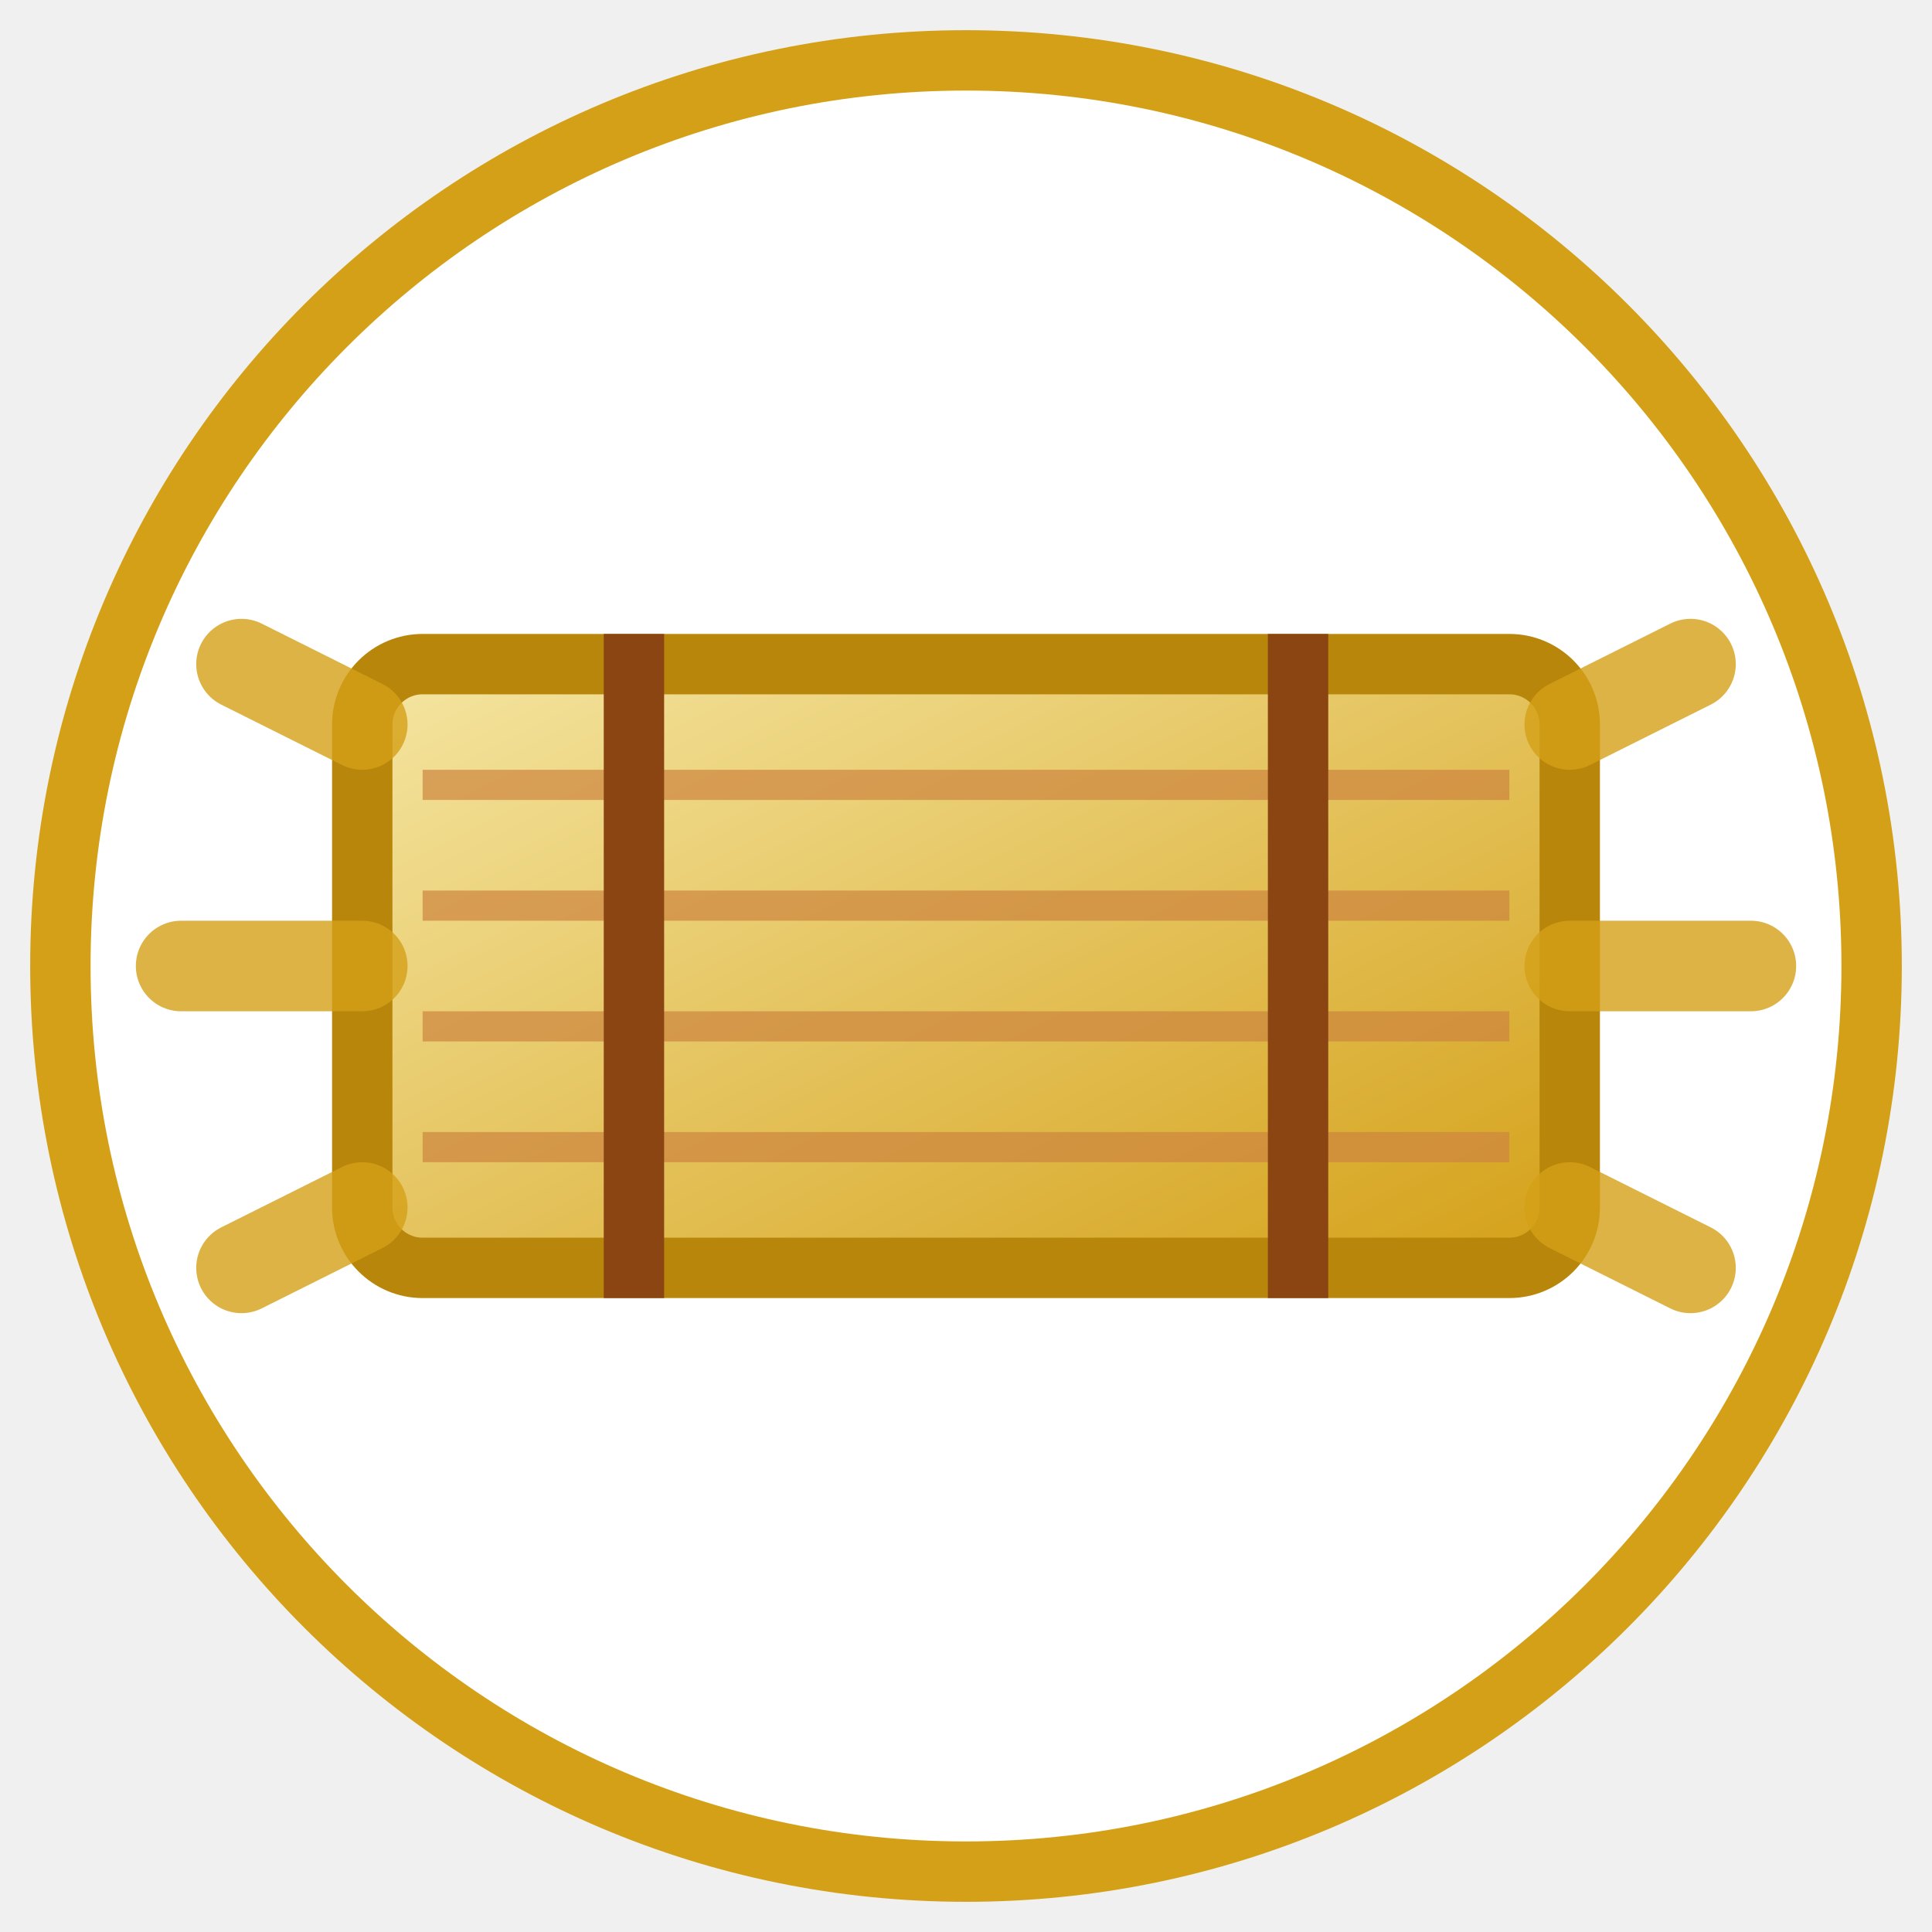
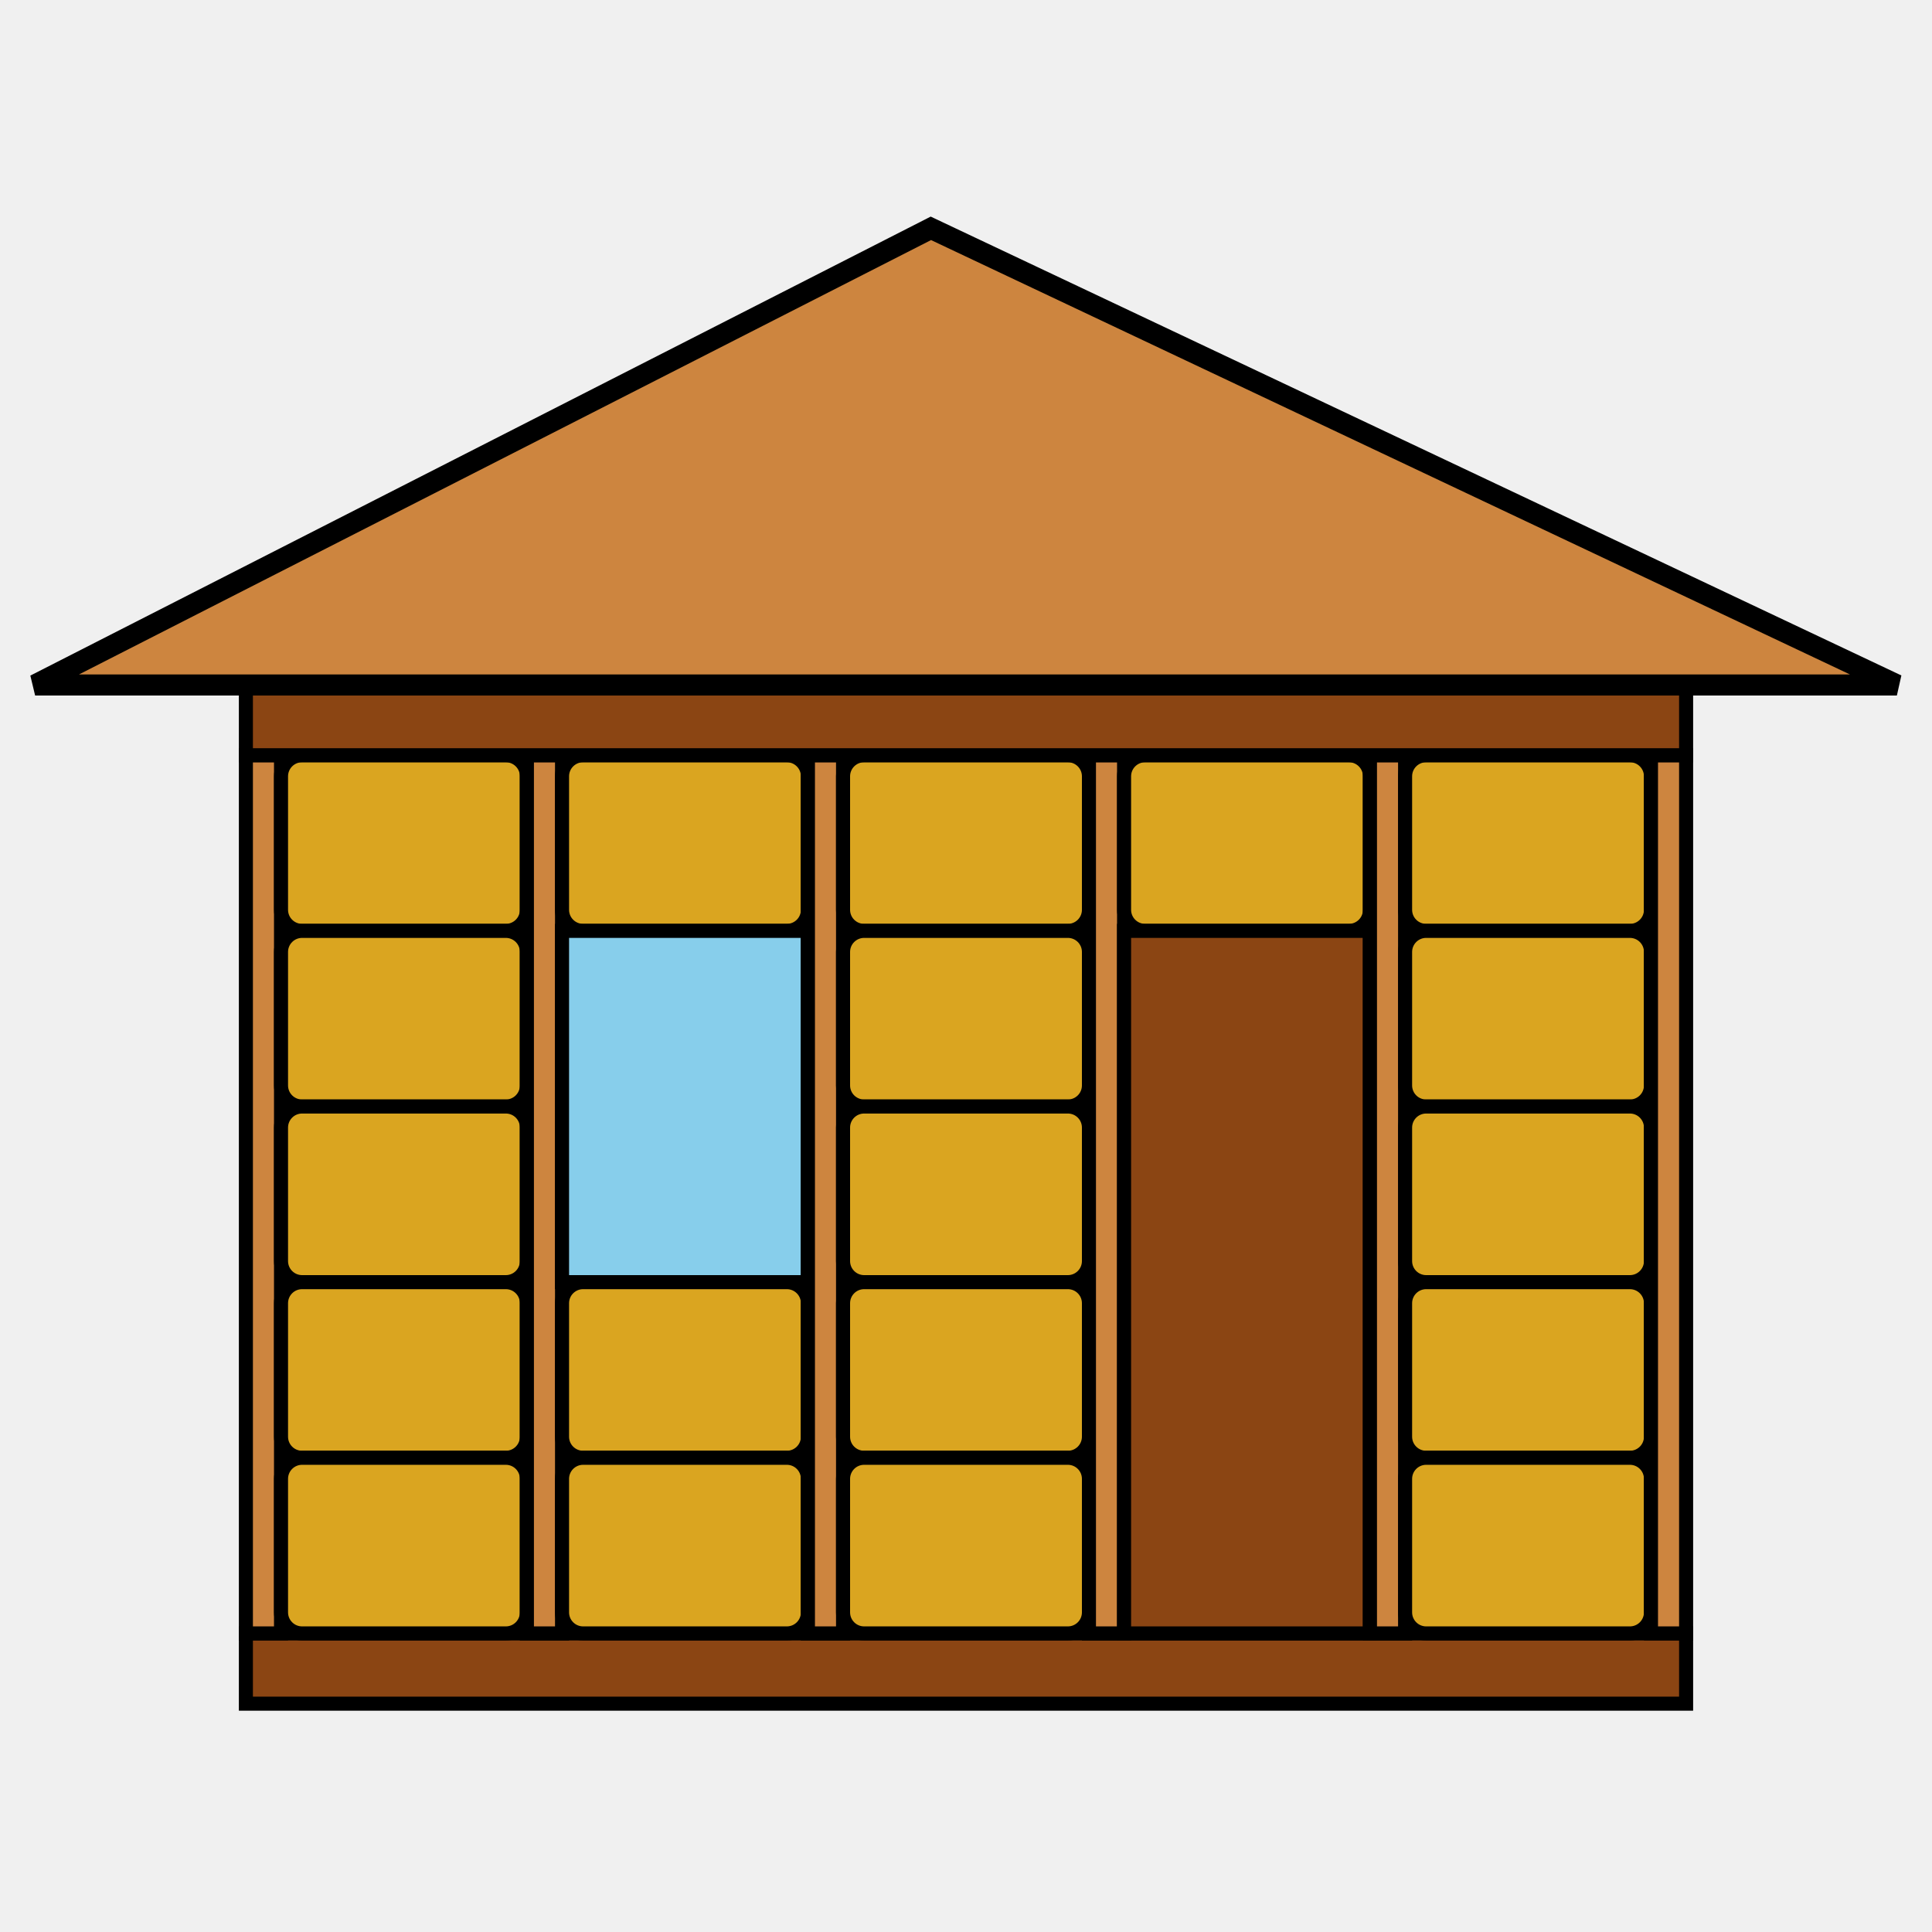
- <svg xmlns="http://www.w3.org/2000/svg" width="32" height="32" viewBox="0 0 32 32">
+ <svg xmlns="http://www.w3.org/2000/svg" width="32" height="32" viewBox="-2.5 7.5 27.5 22">
  <defs>
-     <linearGradient id="baleGradient" x1="0%" y1="0%" x2="100%" y2="100%">
-       <stop offset="0%" style="stop-color:#f5e6a3" />
-       <stop offset="100%" style="stop-color:#d4a017" />
-     </linearGradient>
+     <rect id="logo-strawbale" x="0" y="0" width="3.5" height="2.5" stroke="#000000" fill="#daa520" stroke-width="0.2" rx="0.3" ry="0.3" />
+     <rect id="logo-post" x="0" y="0" width="0.5" height="12.5" stroke="#000000" fill="#cd853f" stroke-width="0.2" />
+     <g id="logo-infill-section">
+       <use x="0" y="0" href="#logo-post" />
+       <use x="0.5" y="0" href="#logo-strawbale" />
+       <use x="0.5" y="2.5" href="#logo-strawbale" />
+       <use x="0.5" y="5" href="#logo-strawbale" />
+       <use x="0.5" y="7.5" href="#logo-strawbale" />
+       <use x="0.5" y="10" href="#logo-strawbale" />
+       <use x="4" y="0" href="#logo-post" />
+     </g>
+     <g id="logo-window-section">
+       <use x="0" y="0" href="#logo-post" />
+       <use x="0.5" y="0" href="#logo-strawbale" />
+       <rect x="0.5" y="2.5" width="3.5" height="5" stroke="#000000" fill="#87ceeb" stroke-width="0.2" />
+       <use x="0.5" y="7.5" href="#logo-strawbale" />
+       <use x="0.5" y="10" href="#logo-strawbale" />
+       <use x="4" y="0" href="#logo-post" />
+     </g>
+     <g id="logo-door-section">
+       <use x="0" y="0" href="#logo-post" />
+       <use x="0.5" y="0" href="#logo-strawbale" />
+       <rect x="0.5" y="2.5" width="3.5" height="10" stroke="#000000" fill="#8b4513" stroke-width="0.2" />
+       <use x="4" y="0" href="#logo-post" />
+     </g>
  </defs>
-   <circle cx="16" cy="16" r="15" fill="#ffffff" stroke="#d4a017" stroke-width="1" />
-   <rect x="6" y="11" width="20" height="10" rx="1" fill="url(#baleGradient)" stroke="#b8860b" stroke-width="1" />
-   <g stroke="#cd853f" stroke-width="0.5" opacity="0.7">
-     <line x1="7" y1="13" x2="25" y2="13" />
-     <line x1="7" y1="15" x2="25" y2="15" />
-     <line x1="7" y1="17" x2="25" y2="17" />
-     <line x1="7" y1="19" x2="25" y2="19" />
-   </g>
-   <rect x="10" y="10.5" width="1" height="11" fill="#8b4513" />
-   <rect x="21" y="10.5" width="1" height="11" fill="#8b4513" />
-   <g stroke="#d4a017" stroke-width="1.5" stroke-linecap="round" opacity="0.8">
-     <line x1="6" y1="12" x2="4" y2="11" />
-     <line x1="6" y1="16" x2="3" y2="16" />
-     <line x1="6" y1="20" x2="4" y2="21" />
-     <line x1="26" y1="12" x2="28" y2="11" />
-     <line x1="26" y1="16" x2="29" y2="16" />
-     <line x1="26" y1="20" x2="28" y2="21" />
-   </g>
+   <rect x="1" y="28" width="20.5" height="1" fill="#8b4513" stroke="#000000" stroke-width="0.2" />
+   <use x="1" y="15.5" href="#logo-infill-section" />
+   <use x="5" y="15.5" href="#logo-window-section" />
+   <use x="9" y="15.5" href="#logo-infill-section" />
+   <use x="13" y="15.5" href="#logo-door-section" />
+   <use x="17" y="15.5" href="#logo-infill-section" />
+   <rect x="1" y="14.5" width="20.5" height="1" fill="#8b4513" stroke="#000000" stroke-width="0.2" />
+   <path d="M -2,14.5 h 26.5 L 10.75,8 Z" fill="#cd853f" stroke="#000000" stroke-width="0.3" />
</svg>
